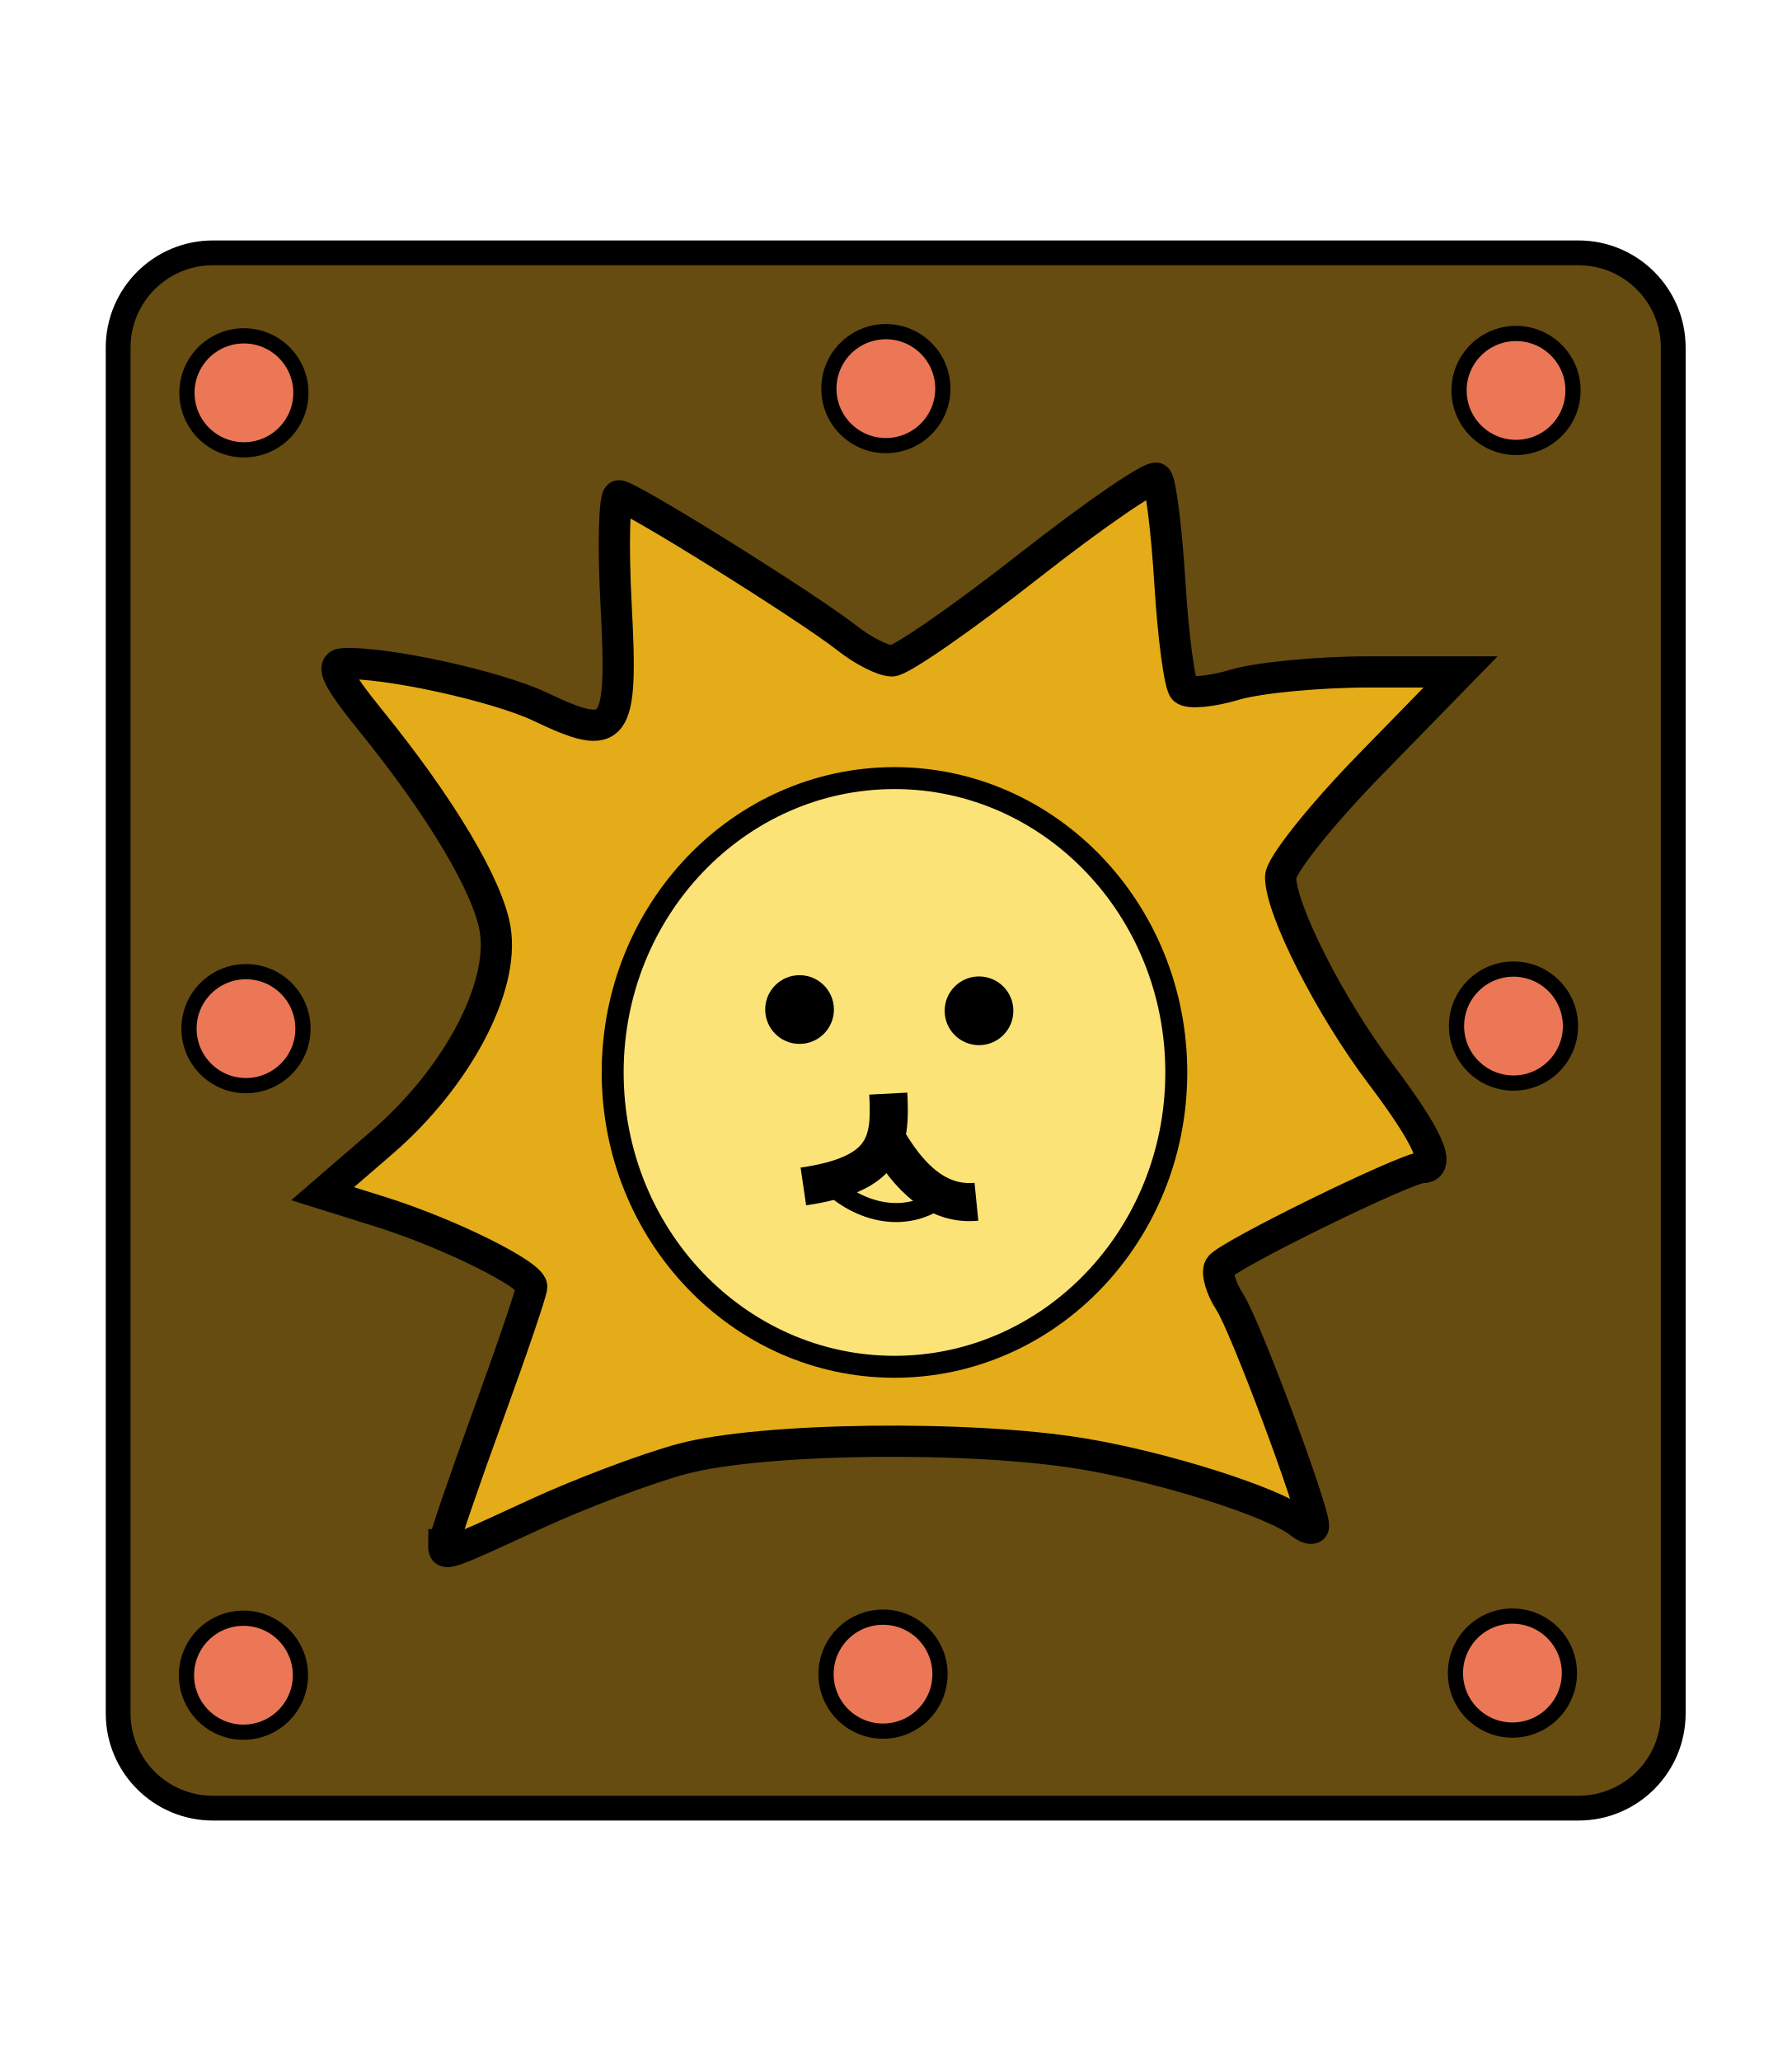
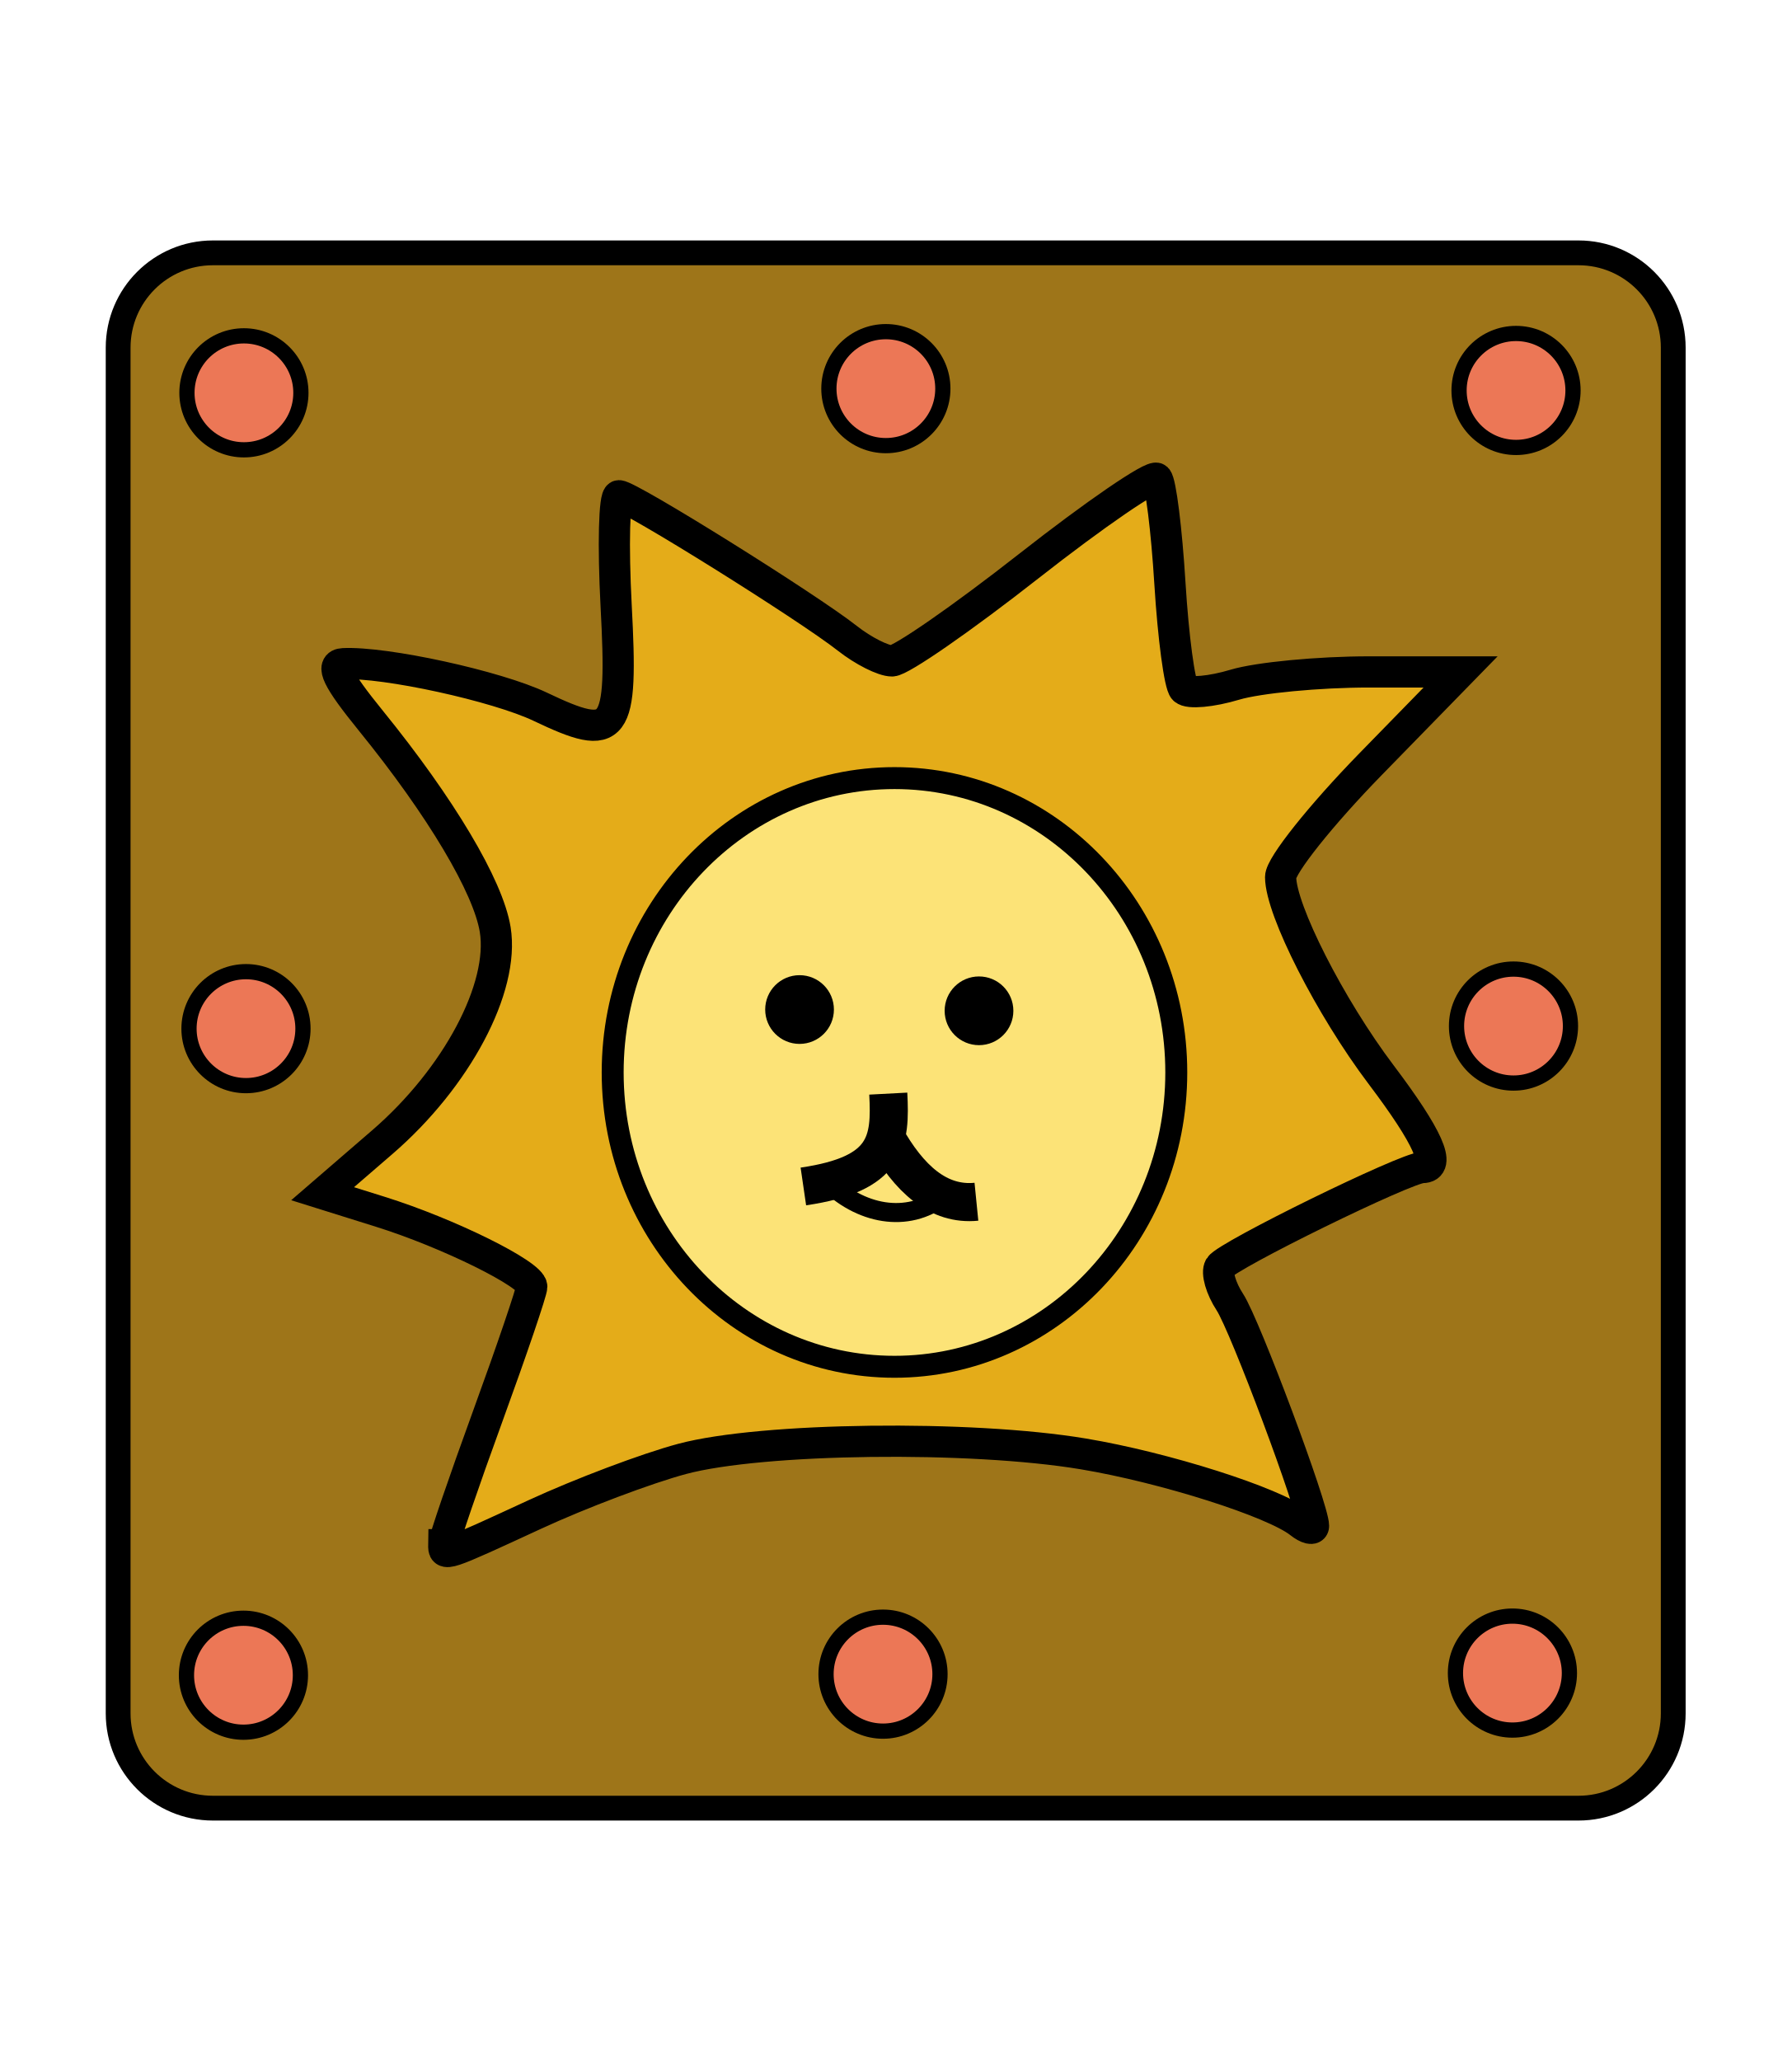
<svg xmlns="http://www.w3.org/2000/svg" id="svg4905" version="1.1" height="60" width="52.157">
  <defs id="defs4909" />
  <filter id="drop-shadow">
    <feGaussianBlur id="feGaussianBlur4880" stdDeviation="2" result="blur" in="SourceAlpha" />
    <feOffset id="feOffset4882" dy="2" dx="2" result="offsetBlur" />
    <feBlend id="feBlend4884" mode="normal" in2="offsetBlur" in="SourceGraphic" />
  </filter>
-   <rect ry="2.759" y="7.361" x="3.44" height="45.278" width="45.278" id="rect5497-2" style="opacity:1;fill:#664c10;fill-opacity:1;stroke:#000000;stroke-width:0.722;stroke-linecap:square;stroke-linejoin:miter;stroke-miterlimit:4;stroke-dasharray:none;stroke-opacity:1;paint-order:fill markers stroke" />
+   <rect ry="2.759" y="7.361" x="3.44" height="45.278" width="45.278" id="rect5497-2" style="opacity:1;fill:#9e7519;fill-opacity:1;stroke:#000000;stroke-width:0.722;stroke-linecap:square;stroke-linejoin:miter;stroke-miterlimit:4;stroke-dasharray:none;stroke-opacity:1;paint-order:fill markers stroke" />
  <g transform="matrix(1.109088,0,0,1.109088,54.29329,-361.11)" id="g5958">
    <path id="path5748" d="m -37.302,366.138 c 0.002,-0.119 0.522,-1.641 1.156,-3.381 0.634,-1.74 1.153,-3.266 1.153,-3.391 0,-0.324 -2.195,-1.41 -3.974,-1.966 l -1.517,-0.475 1.567,-1.353 c 1.954,-1.687 3.212,-4.055 2.964,-5.581 -0.184,-1.132 -1.424,-3.214 -3.267,-5.485 -0.882,-1.086 -1.07,-1.476 -0.723,-1.493 1.098,-0.055 4.031,0.586 5.173,1.13 1.996,0.952 2.17,0.72 1.992,-2.65 -0.084,-1.589 -0.051,-2.889 0.073,-2.889 0.274,0 4.946,2.916 5.998,3.744 0.414,0.326 0.941,0.592 1.171,0.592 0.23,0 1.846,-1.12 3.591,-2.489 1.745,-1.369 3.257,-2.404 3.36,-2.301 0.103,0.103 0.258,1.342 0.345,2.754 0.087,1.412 0.254,2.663 0.372,2.781 0.118,0.118 0.719,0.064 1.334,-0.121 0.616,-0.184 2.201,-0.335 3.522,-0.335 h 2.403 l -2.364,2.422 c -1.3,1.332 -2.363,2.665 -2.361,2.963 0.004,0.867 1.3,3.413 2.639,5.187 1.235,1.636 1.591,2.437 1.084,2.437 -0.422,0 -5.138,2.313 -5.321,2.609 -0.09,0.146 0.029,0.562 0.266,0.924 0.399,0.611 2.196,5.418 2.196,5.874 0,0.112 -0.163,0.074 -0.361,-0.083 -0.682,-0.54 -3.543,-1.45 -5.682,-1.807 -2.966,-0.496 -8.443,-0.427 -10.531,0.131 -0.928,0.248 -2.67,0.905 -3.871,1.46 -2.39,1.104 -2.393,1.105 -2.388,0.792 z" style="opacity:1;fill:#e4ac19;stroke:#000000;stroke-width:0.819" />
    <ellipse style="opacity:1;fill:#fce377;fill-opacity:1;stroke:#000000;stroke-width:0.576;stroke-linecap:square;stroke-linejoin:miter;stroke-miterlimit:4;stroke-dasharray:none;stroke-opacity:1;paint-order:fill markers stroke" id="path5766" cx="-25.471" cy="-353.742" transform="scale(1,-1)" rx="7.398" ry="7.726" />
    <circle style="opacity:1;fill:#000000;fill-opacity:1;stroke:none;stroke-width:1.588;stroke-linecap:square;stroke-linejoin:miter;stroke-miterlimit:4;stroke-dasharray:none;stroke-opacity:1;paint-order:fill markers stroke" id="path5835" cx="-27.963" cy="352.091" r="0.902" />
    <g id="g5904" transform="translate(-0.7349918,1.5368)" style="stroke:#000000">
      <path id="path5881" d="m -24.99,353.862 c 0.64,1.147 1.41,1.836 2.405,1.737" style="fill:none;fill-rule:evenodd;stroke:#000000;stroke-width:1;stroke-linecap:butt;stroke-linejoin:miter;stroke-opacity:1" />
      <g id="g5898" style="stroke:#000000">
        <path style="fill:none;fill-rule:evenodd;stroke:#000000;stroke-width:1;stroke-linecap:butt;stroke-linejoin:miter;stroke-opacity:1" d="m -27.128,355.198 c 2.21,-0.323 2.295,-1.182 2.229,-2.437" id="path5879" />
        <path style="fill:none;fill-rule:evenodd;stroke:#000000;stroke-width:0.5;stroke-linecap:butt;stroke-linejoin:miter;stroke-opacity:1" d="m -26.553,355.019 c 0.906,0.936 2.165,1.151 3.071,0.449" id="path5883" />
      </g>
    </g>
    <circle style="opacity:1;fill:#000000;fill-opacity:1;stroke:none;stroke-width:1.588;stroke-linecap:square;stroke-linejoin:miter;stroke-miterlimit:4;stroke-dasharray:none;stroke-opacity:1;paint-order:fill markers stroke" id="path5835-6" cx="-23.252" cy="352.124" r="0.902" />
  </g>
  <circle r="1.659" cy="11.436" cx="7.102" id="path5973-0" style="opacity:1;fill:#ec7756;fill-opacity:1;stroke:#000000;stroke-width:0.443;stroke-linecap:square;stroke-linejoin:miter;stroke-miterlimit:4;stroke-dasharray:none;stroke-opacity:1;paint-order:fill markers stroke" />
  <circle r="1.659" cy="11.314" cx="25.793" id="path5973-1-6" style="opacity:1;fill:#ec7756;fill-opacity:1;stroke:#000000;stroke-width:0.443;stroke-linecap:square;stroke-linejoin:miter;stroke-miterlimit:4;stroke-dasharray:none;stroke-opacity:1;paint-order:fill markers stroke" />
  <circle r="1.659" cy="11.367" cx="44.141" id="path5973-1-8-1" style="opacity:1;fill:#ec7756;fill-opacity:1;stroke:#000000;stroke-width:0.443;stroke-linecap:square;stroke-linejoin:miter;stroke-miterlimit:4;stroke-dasharray:none;stroke-opacity:1;paint-order:fill markers stroke" />
  <circle r="1.659" cy="29.946" cx="7.162" id="path5973-1-7" style="opacity:1;fill:#ec7756;fill-opacity:1;stroke:#000000;stroke-width:0.443;stroke-linecap:square;stroke-linejoin:miter;stroke-miterlimit:4;stroke-dasharray:none;stroke-opacity:1;paint-order:fill markers stroke" />
  <circle r="1.659" cy="29.871" cx="44.067" id="path5973-1-9" style="opacity:1;fill:#ec7756;fill-opacity:1;stroke:#000000;stroke-width:0.443;stroke-linecap:square;stroke-linejoin:miter;stroke-miterlimit:4;stroke-dasharray:none;stroke-opacity:1;paint-order:fill markers stroke" />
  <circle r="1.659" cy="48.769" cx="7.088" id="path5973-1-2-5" style="opacity:1;fill:#ec7756;fill-opacity:1;stroke:#000000;stroke-width:0.443;stroke-linecap:square;stroke-linejoin:miter;stroke-miterlimit:4;stroke-dasharray:none;stroke-opacity:1;paint-order:fill markers stroke" />
  <circle r="1.659" cy="48.738" cx="25.71" id="path5973-1-0" style="opacity:1;fill:#ec7756;fill-opacity:1;stroke:#000000;stroke-width:0.443;stroke-linecap:square;stroke-linejoin:miter;stroke-miterlimit:4;stroke-dasharray:none;stroke-opacity:1;paint-order:fill markers stroke" />
  <circle r="1.659" cy="48.707" cx="44.036" id="path5973-1-23-5" style="opacity:1;fill:#ec7756;fill-opacity:1;stroke:#000000;stroke-width:0.443;stroke-linecap:square;stroke-linejoin:miter;stroke-miterlimit:4;stroke-dasharray:none;stroke-opacity:1;paint-order:fill markers stroke" />
</svg>
